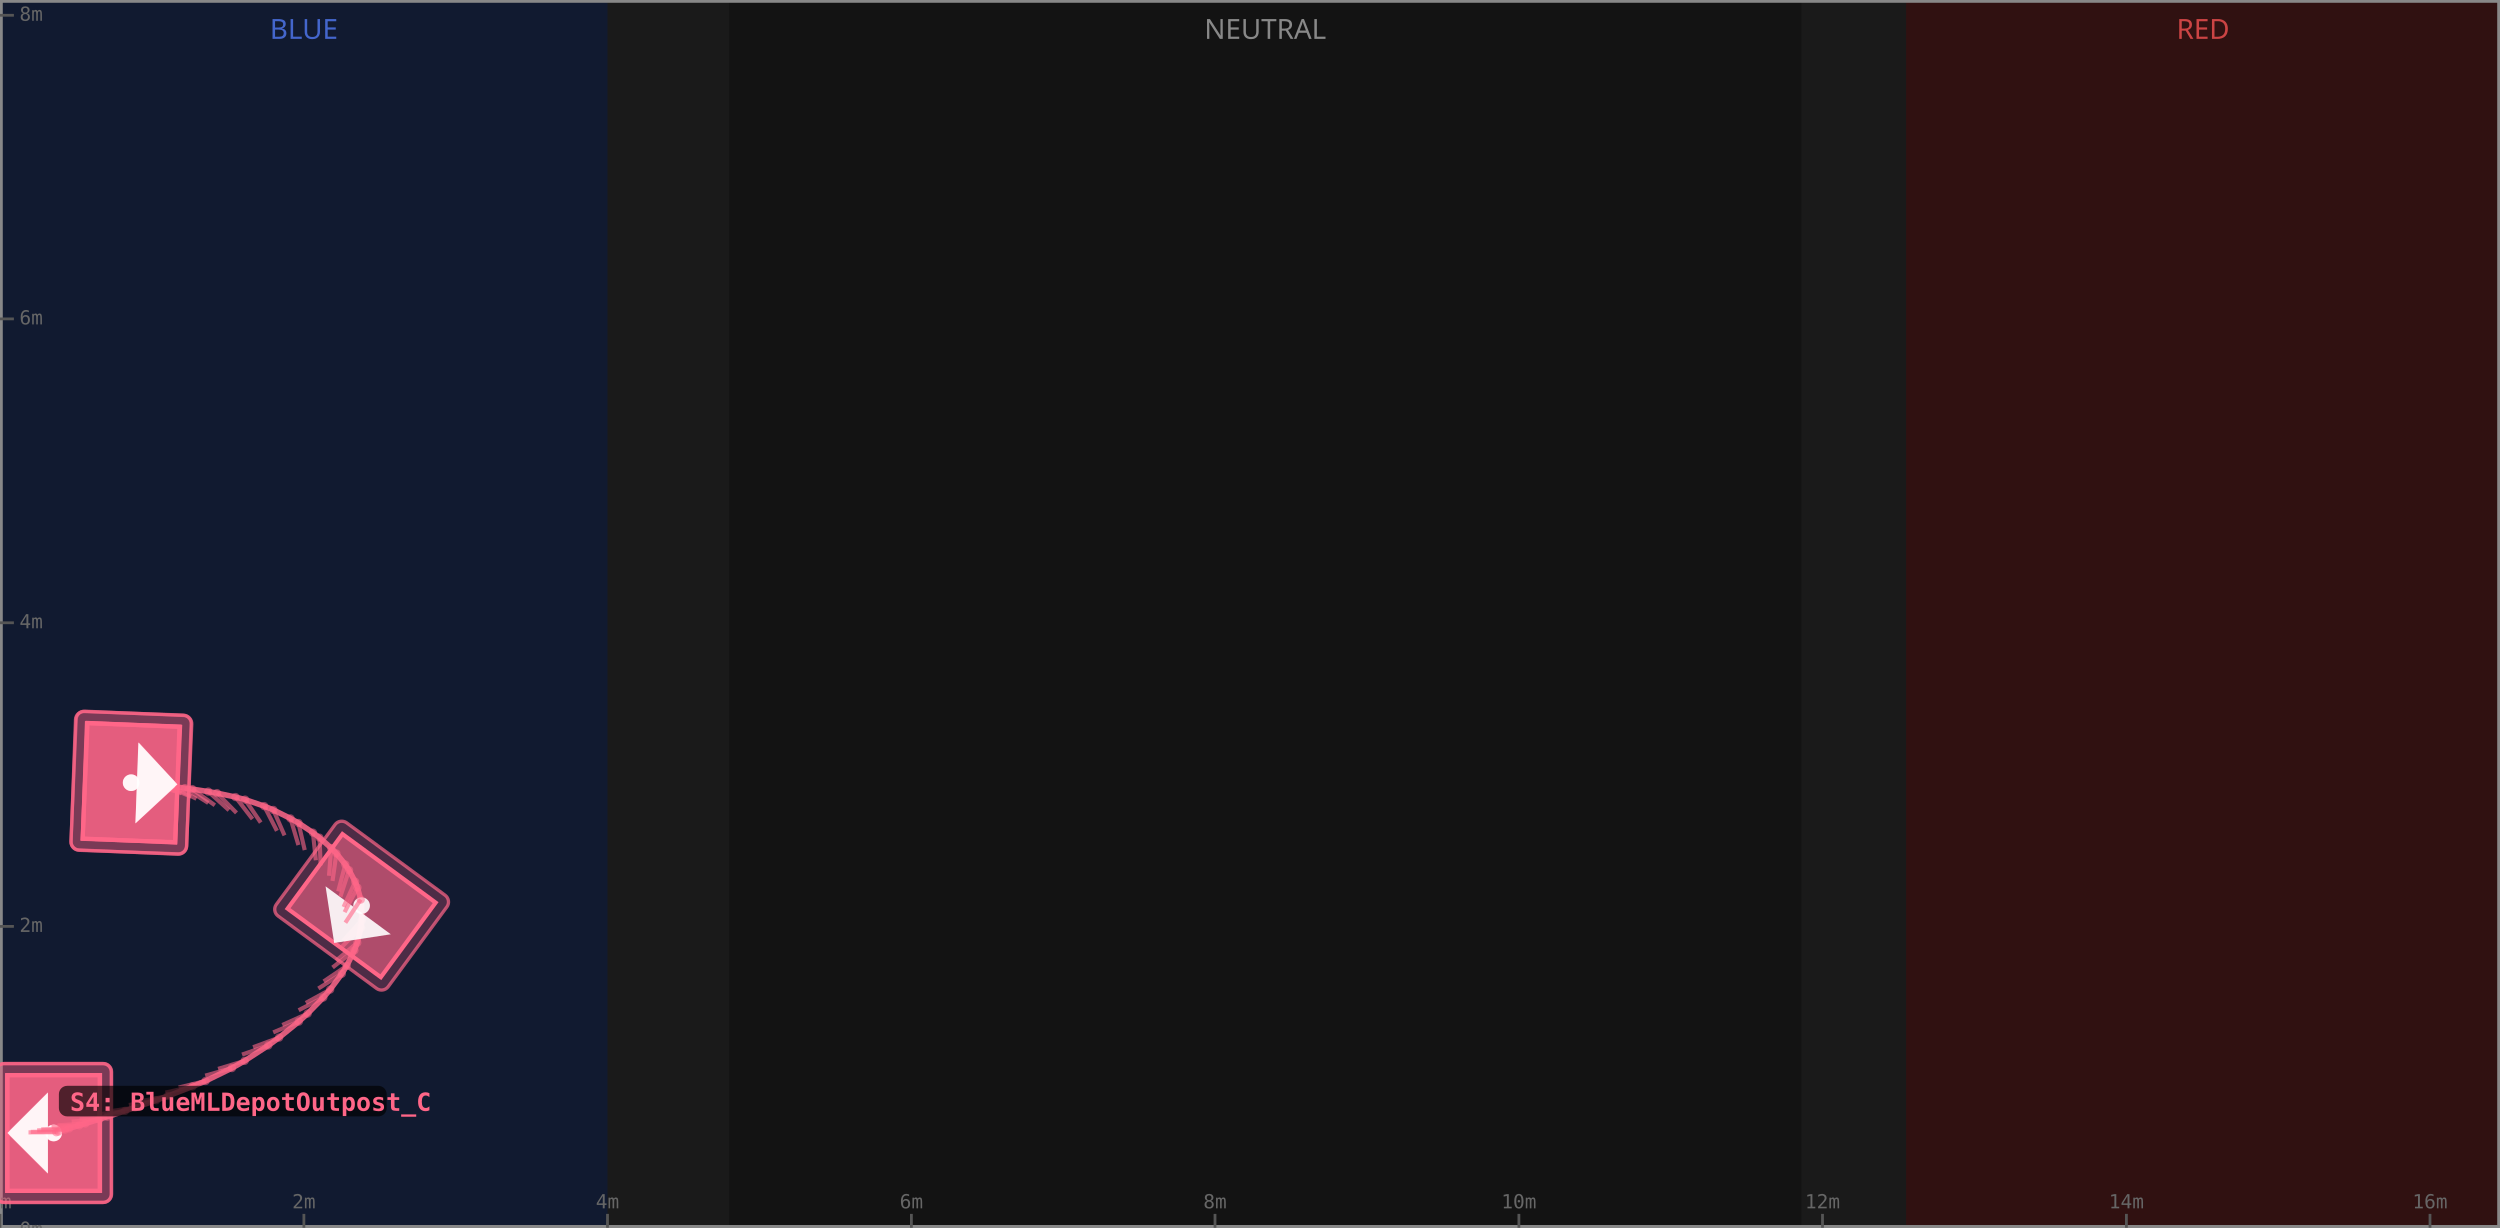
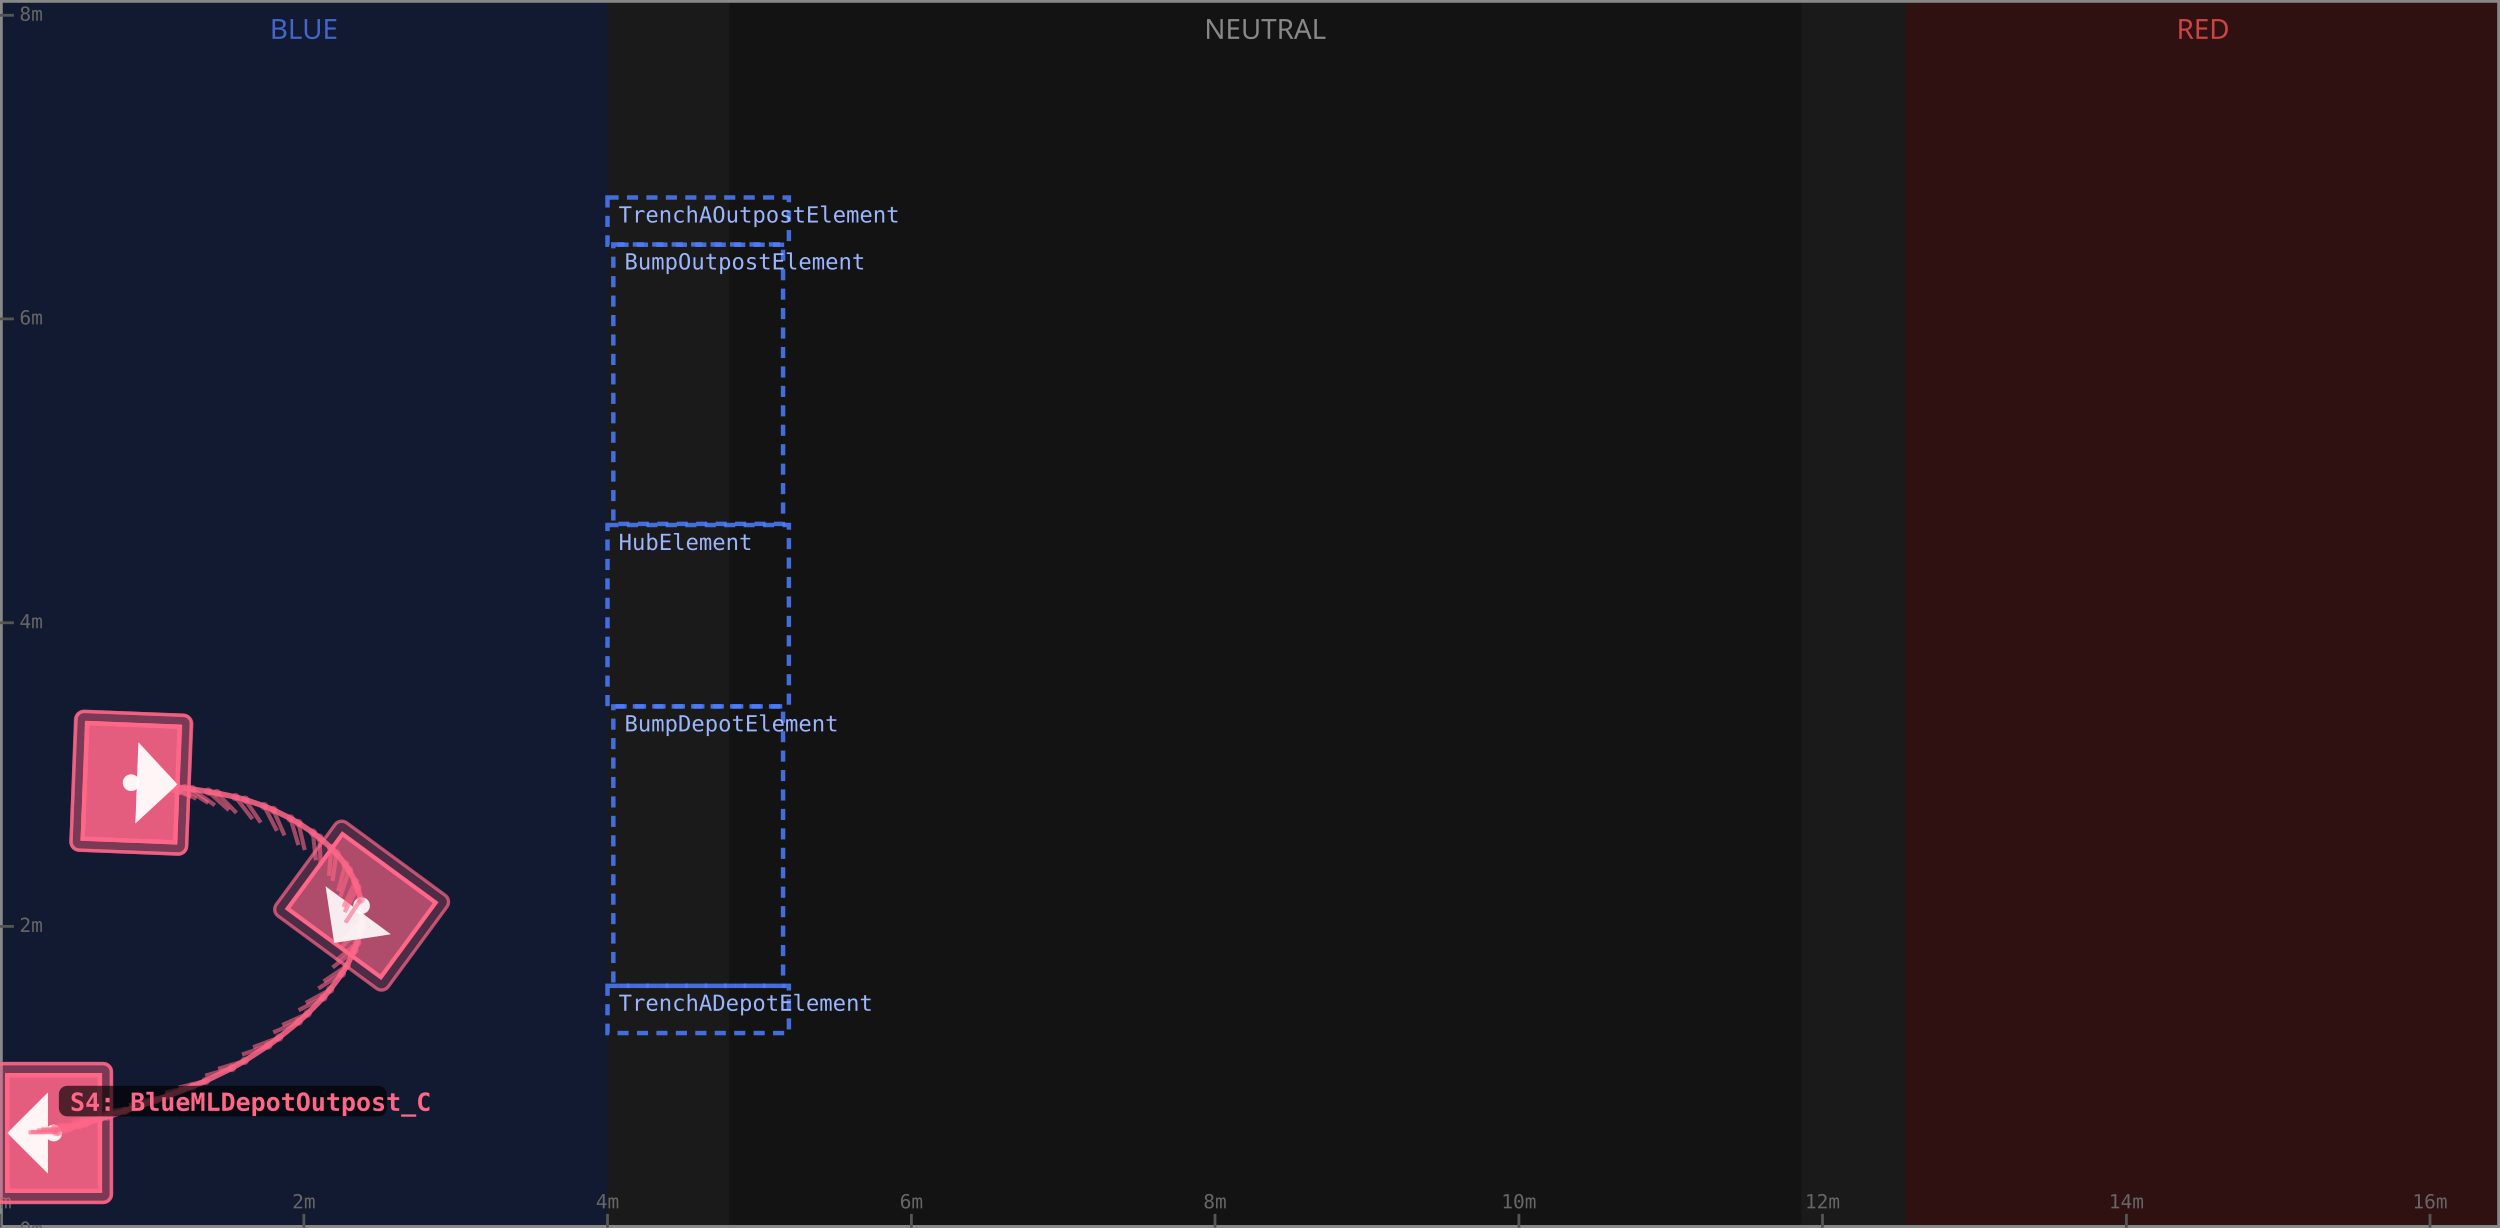
<svg xmlns="http://www.w3.org/2000/svg" width="900" height="442" viewBox="0 0 900 442">
  <rect x="0" y="0" width="900" height="442" fill="#1a1a1a" />
  <rect x="0" y="0" width="218.7" height="442" fill="#0d1a3a" fill-opacity="0.7" />
  <text x="109.4" y="14" text-anchor="middle" font-size="10" fill="#4466cc" font-family="sans-serif">BLUE</text>
  <rect x="262.5" y="0" width="386.0" height="442" fill="#111111" fill-opacity="0.7" />
  <text x="455.5" y="14" text-anchor="middle" font-size="10" fill="#888" font-family="sans-serif">NEUTRAL</text>
  <rect x="686.2" y="0" width="213.8" height="442" fill="#3a0d0d" fill-opacity="0.7" />
  <text x="793.1" y="14" text-anchor="middle" font-size="10" fill="#cc4444" font-family="sans-serif">RED</text>
  <rect x="0" y="0" width="900" height="442" fill="none" stroke="#888" stroke-width="2" />
  <line x1="0.0" y1="442" x2="0.0" y2="437" stroke="#555" stroke-width="1" />
  <text x="0.0" y="435" text-anchor="middle" font-size="7" fill="#666" font-family="monospace">0m</text>
  <line x1="109.4" y1="442" x2="109.4" y2="437" stroke="#555" stroke-width="1" />
  <text x="109.4" y="435" text-anchor="middle" font-size="7" fill="#666" font-family="monospace">2m</text>
  <line x1="218.7" y1="442" x2="218.7" y2="437" stroke="#555" stroke-width="1" />
  <text x="218.7" y="435" text-anchor="middle" font-size="7" fill="#666" font-family="monospace">4m</text>
  <line x1="328.1" y1="442" x2="328.1" y2="437" stroke="#555" stroke-width="1" />
  <text x="328.1" y="435" text-anchor="middle" font-size="7" fill="#666" font-family="monospace">6m</text>
  <line x1="437.4" y1="442" x2="437.4" y2="437" stroke="#555" stroke-width="1" />
  <text x="437.4" y="435" text-anchor="middle" font-size="7" fill="#666" font-family="monospace">8m</text>
  <line x1="546.8" y1="442" x2="546.8" y2="437" stroke="#555" stroke-width="1" />
  <text x="546.8" y="435" text-anchor="middle" font-size="7" fill="#666" font-family="monospace">10m</text>
  <line x1="656.1" y1="442" x2="656.1" y2="437" stroke="#555" stroke-width="1" />
  <text x="656.1" y="435" text-anchor="middle" font-size="7" fill="#666" font-family="monospace">12m</text>
  <line x1="765.5" y1="442" x2="765.5" y2="437" stroke="#555" stroke-width="1" />
  <text x="765.5" y="435" text-anchor="middle" font-size="7" fill="#666" font-family="monospace">14m</text>
  <line x1="874.8" y1="442" x2="874.8" y2="437" stroke="#555" stroke-width="1" />
  <text x="874.8" y="435" text-anchor="middle" font-size="7" fill="#666" font-family="monospace">16m</text>
  <line x1="0" y1="442.9" x2="5" y2="442.9" stroke="#555" stroke-width="1" />
  <text x="7" y="442.9" dominant-baseline="middle" font-size="7" fill="#666" font-family="monospace">0m</text>
  <line x1="0" y1="333.5" x2="5" y2="333.5" stroke="#555" stroke-width="1" />
  <text x="7" y="333.5" dominant-baseline="middle" font-size="7" fill="#666" font-family="monospace">2m</text>
  <line x1="0" y1="224.2" x2="5" y2="224.2" stroke="#555" stroke-width="1" />
  <text x="7" y="224.2" dominant-baseline="middle" font-size="7" fill="#666" font-family="monospace">4m</text>
  <line x1="0" y1="114.8" x2="5" y2="114.8" stroke="#555" stroke-width="1" />
  <text x="7" y="114.8" dominant-baseline="middle" font-size="7" fill="#666" font-family="monospace">6m</text>
  <line x1="0" y1="5.5" x2="5" y2="5.5" stroke="#555" stroke-width="1" />
  <text x="7" y="5.5" dominant-baseline="middle" font-size="7" fill="#666" font-family="monospace">8m</text>
+   <rect x="220.8" y="254.3" width="61.1" height="100.6" fill="none" stroke="#4d7dff" stroke-width="1.6" stroke-dasharray="4 3" stroke-opacity="0.85" />
+   <text x="224.8" y="263.3" text-anchor="start" font-size="8" fill="#9bb6ff" font-family="monospace">BumpDepotElement</text>
+   <rect x="220.8" y="88.0" width="61.1" height="100.6" fill="none" stroke="#4d7dff" stroke-width="1.6" stroke-dasharray="4 3" stroke-opacity="0.85" />
+   <text x="224.8" y="97.0" text-anchor="start" font-size="8" fill="#9bb6ff" font-family="monospace">BumpOutpostElement</text>
+   <rect x="218.7" y="189.0" width="65.3" height="65.3" fill="none" stroke="#4d7dff" stroke-width="1.6" stroke-dasharray="4 3" stroke-opacity="0.85" />
+   <text x="222.7" y="198.0" text-anchor="start" font-size="8" fill="#9bb6ff" font-family="monospace">HubElement</text>
+   <rect x="218.7" y="354.9" width="65.3" height="17.0" fill="none" stroke="#4d7dff" stroke-width="1.6" stroke-dasharray="4 3" stroke-opacity="0.85" />
+   <text x="222.7" y="363.9" text-anchor="start" font-size="8" fill="#9bb6ff" font-family="monospace">TrenchADepotElement</text>
+   <rect x="218.7" y="71.1" width="65.3" height="17.0" fill="none" stroke="#4d7dff" stroke-width="1.6" stroke-dasharray="4 3" stroke-opacity="0.85" />
+   <text x="222.7" y="80.1" text-anchor="start" font-size="8" fill="#9bb6ff" font-family="monospace">TrenchAOutpostElement</text>
  <polyline points="19.22,407.90 19.34,407.87 20.26,407.60 21.07,407.37 23.37,406.69 24.86,406.25 28.54,405.14 30.72,404.48 35.77,402.91 38.63,402.00 45.02,399.92 48.54,398.75 56.25,396.08 60.41,394.57 69.32,391.13 74.02,389.15 83.50,384.51 88.08,381.90 96.58,376.37 100.48,373.53 107.57,367.78 110.75,364.89 116.40,359.11 118.86,356.24 123.07,350.54 124.81,347.72 127.59,342.13 128.62,339.38 129.96,333.95 130.27,331.28 130.18,326.03 129.86,323.84 128.69,319.52 127.85,317.41 125.66,313.25 124.31,311.22 121.10,307.24 119.24,305.31 115.02,301.56 112.66,299.75 107.44,296.28 104.58,294.64 98.41,291.58 95.12,290.20 88.24,287.86 84.78,286.94 78.12,285.52 74.99,284.97 69.20,284.08 66.54,283.72 61.74,283.14 59.60,282.90 55.82,282.51 54.18,282.35 51.43,282.10 50.31,282.01 48.58,281.87 47.98,281.83 47.29,281.78 47.20,281.77" fill="none" stroke="#ff6688" stroke-width="2" stroke-opacity="0.85" stroke-linejoin="round" stroke-linecap="round" />
  <g id="pose2000" transform="translate(19.22,407.90) rotate(-180.00)">
    <rect x="-20.83" y="-25.00" width="41.66" height="50.00" rx="3" fill="#ff6688" fill-opacity="0.25" stroke="#ff6688" stroke-width="1.2" stroke-opacity="0.7" />
    <rect x="-16.67" y="-20.83" width="33.33" height="41.66" fill="#ff6688" fill-opacity="0.55" stroke="#ff6688" stroke-width="1.5" />
    <polygon points="16.67,0 2.08,14.58 2.08,-14.58" fill="#ffffff" fill-opacity="0.9" />
    <circle cx="0" cy="0" r="3" fill="#ffffff" fill-opacity="0.9" />
  </g>
  <g id="pose2001" transform="translate(19.34,407.87) rotate(-180.00)">
    <rect x="-20.83" y="-25.00" width="41.66" height="50.00" rx="3" fill="#ff6688" fill-opacity="0.25" stroke="#ff6688" stroke-width="1.2" stroke-opacity="0.7" />
    <rect x="-16.67" y="-20.83" width="33.33" height="41.66" fill="#ff6688" fill-opacity="0.55" stroke="#ff6688" stroke-width="1.5" />
    <polygon points="16.67,0 2.08,14.58 2.08,-14.58" fill="#ffffff" fill-opacity="0.9" />
    <circle cx="0" cy="0" r="3" fill="#ffffff" fill-opacity="0.9" />
  </g>
  <g id="pose2002" transform="translate(20.26,407.60) rotate(179.70)">
    <line x1="0" y1="0" x2="10.00" y2="0" stroke="#ff6688" stroke-width="1.5" stroke-opacity="0.6" />
    <circle cx="0" cy="0" r="1.5" fill="#ff6688" fill-opacity="0.5" />
  </g>
  <g id="pose2003" transform="translate(21.07,407.37) rotate(179.41)">
    <line x1="0" y1="0" x2="10.00" y2="0" stroke="#ff6688" stroke-width="1.5" stroke-opacity="0.6" />
    <circle cx="0" cy="0" r="1.5" fill="#ff6688" fill-opacity="0.5" />
  </g>
  <g id="pose2004" transform="translate(23.37,406.69) rotate(178.63)">
    <line x1="0" y1="0" x2="10.00" y2="0" stroke="#ff6688" stroke-width="1.5" stroke-opacity="0.6" />
    <circle cx="0" cy="0" r="1.5" fill="#ff6688" fill-opacity="0.5" />
  </g>
  <g id="pose2005" transform="translate(24.86,406.25) rotate(178.14)">
    <line x1="0" y1="0" x2="10.00" y2="0" stroke="#ff6688" stroke-width="1.5" stroke-opacity="0.6" />
    <circle cx="0" cy="0" r="1.5" fill="#ff6688" fill-opacity="0.5" />
  </g>
  <g id="pose2006" transform="translate(28.54,405.14) rotate(177.01)">
    <line x1="0" y1="0" x2="10.00" y2="0" stroke="#ff6688" stroke-width="1.5" stroke-opacity="0.6" />
    <circle cx="0" cy="0" r="1.5" fill="#ff6688" fill-opacity="0.5" />
  </g>
  <g id="pose2007" transform="translate(30.72,404.48) rotate(176.37)">
    <line x1="0" y1="0" x2="10.00" y2="0" stroke="#ff6688" stroke-width="1.5" stroke-opacity="0.6" />
    <circle cx="0" cy="0" r="1.5" fill="#ff6688" fill-opacity="0.5" />
  </g>
  <g id="pose2008" transform="translate(35.77,402.91) rotate(174.98)">
    <line x1="0" y1="0" x2="10.00" y2="0" stroke="#ff6688" stroke-width="1.5" stroke-opacity="0.6" />
    <circle cx="0" cy="0" r="1.5" fill="#ff6688" fill-opacity="0.5" />
  </g>
  <g id="pose2009" transform="translate(38.63,402.00) rotate(174.24)">
    <line x1="0" y1="0" x2="10.00" y2="0" stroke="#ff6688" stroke-width="1.5" stroke-opacity="0.6" />
    <circle cx="0" cy="0" r="1.5" fill="#ff6688" fill-opacity="0.5" />
  </g>
  <g id="pose2010" transform="translate(45.02,399.92) rotate(172.65)">
    <line x1="0" y1="0" x2="10.00" y2="0" stroke="#ff6688" stroke-width="1.5" stroke-opacity="0.6" />
    <circle cx="0" cy="0" r="1.5" fill="#ff6688" fill-opacity="0.5" />
  </g>
  <g id="pose2011" transform="translate(48.54,398.75) rotate(171.82)">
    <line x1="0" y1="0" x2="10.00" y2="0" stroke="#ff6688" stroke-width="1.5" stroke-opacity="0.6" />
    <circle cx="0" cy="0" r="1.5" fill="#ff6688" fill-opacity="0.5" />
  </g>
  <g id="pose2012" transform="translate(56.25,396.08) rotate(170.08)">
    <line x1="0" y1="0" x2="10.00" y2="0" stroke="#ff6688" stroke-width="1.5" stroke-opacity="0.6" />
    <circle cx="0" cy="0" r="1.5" fill="#ff6688" fill-opacity="0.5" />
  </g>
  <g id="pose2013" transform="translate(60.41,394.57) rotate(169.17)">
    <line x1="0" y1="0" x2="10.00" y2="0" stroke="#ff6688" stroke-width="1.5" stroke-opacity="0.6" />
    <circle cx="0" cy="0" r="1.5" fill="#ff6688" fill-opacity="0.5" />
  </g>
  <g id="pose2014" transform="translate(69.32,391.13) rotate(167.28)">
    <line x1="0" y1="0" x2="10.00" y2="0" stroke="#ff6688" stroke-width="1.5" stroke-opacity="0.6" />
    <circle cx="0" cy="0" r="1.5" fill="#ff6688" fill-opacity="0.5" />
  </g>
  <g id="pose2015" transform="translate(74.02,389.15) rotate(166.27)">
    <line x1="0" y1="0" x2="10.00" y2="0" stroke="#ff6688" stroke-width="1.5" stroke-opacity="0.6" />
    <circle cx="0" cy="0" r="1.5" fill="#ff6688" fill-opacity="0.5" />
  </g>
  <g id="pose2016" transform="translate(83.50,384.51) rotate(164.20)">
    <line x1="0" y1="0" x2="10.00" y2="0" stroke="#ff6688" stroke-width="1.5" stroke-opacity="0.6" />
    <circle cx="0" cy="0" r="1.5" fill="#ff6688" fill-opacity="0.5" />
  </g>
  <g id="pose2017" transform="translate(88.08,381.90) rotate(163.12)">
    <line x1="0" y1="0" x2="10.00" y2="0" stroke="#ff6688" stroke-width="1.5" stroke-opacity="0.6" />
    <circle cx="0" cy="0" r="1.5" fill="#ff6688" fill-opacity="0.5" />
  </g>
  <g id="pose2018" transform="translate(96.58,376.37) rotate(160.86)">
    <line x1="0" y1="0" x2="10.00" y2="0" stroke="#ff6688" stroke-width="1.5" stroke-opacity="0.6" />
    <circle cx="0" cy="0" r="1.5" fill="#ff6688" fill-opacity="0.5" />
  </g>
  <g id="pose2019" transform="translate(100.48,373.53) rotate(159.67)">
    <line x1="0" y1="0" x2="10.00" y2="0" stroke="#ff6688" stroke-width="1.5" stroke-opacity="0.6" />
    <circle cx="0" cy="0" r="1.5" fill="#ff6688" fill-opacity="0.5" />
  </g>
  <g id="pose2020" transform="translate(107.57,367.78) rotate(157.13)">
    <line x1="0" y1="0" x2="10.00" y2="0" stroke="#ff6688" stroke-width="1.5" stroke-opacity="0.6" />
    <circle cx="0" cy="0" r="1.5" fill="#ff6688" fill-opacity="0.5" />
  </g>
  <g id="pose2021" transform="translate(110.75,364.89) rotate(155.77)">
    <line x1="0" y1="0" x2="10.00" y2="0" stroke="#ff6688" stroke-width="1.5" stroke-opacity="0.6" />
    <circle cx="0" cy="0" r="1.5" fill="#ff6688" fill-opacity="0.5" />
  </g>
  <g id="pose2022" transform="translate(116.40,359.11) rotate(152.84)">
    <line x1="0" y1="0" x2="10.00" y2="0" stroke="#ff6688" stroke-width="1.5" stroke-opacity="0.6" />
    <circle cx="0" cy="0" r="1.5" fill="#ff6688" fill-opacity="0.5" />
  </g>
  <g id="pose2023" transform="translate(118.86,356.24) rotate(151.27)">
    <line x1="0" y1="0" x2="10.00" y2="0" stroke="#ff6688" stroke-width="1.5" stroke-opacity="0.6" />
    <circle cx="0" cy="0" r="1.5" fill="#ff6688" fill-opacity="0.5" />
  </g>
  <g id="pose2024" transform="translate(123.07,350.54) rotate(147.85)">
    <line x1="0" y1="0" x2="10.00" y2="0" stroke="#ff6688" stroke-width="1.5" stroke-opacity="0.6" />
    <circle cx="0" cy="0" r="1.5" fill="#ff6688" fill-opacity="0.5" />
  </g>
  <g id="pose2025" transform="translate(124.81,347.72) rotate(146.00)">
    <line x1="0" y1="0" x2="10.00" y2="0" stroke="#ff6688" stroke-width="1.5" stroke-opacity="0.6" />
    <circle cx="0" cy="0" r="1.5" fill="#ff6688" fill-opacity="0.5" />
  </g>
  <g id="pose2026" transform="translate(127.59,342.13) rotate(141.95)">
    <line x1="0" y1="0" x2="10.00" y2="0" stroke="#ff6688" stroke-width="1.5" stroke-opacity="0.6" />
    <circle cx="0" cy="0" r="1.5" fill="#ff6688" fill-opacity="0.5" />
  </g>
  <g id="pose2027" transform="translate(128.62,339.38) rotate(139.74)">
    <line x1="0" y1="0" x2="10.00" y2="0" stroke="#ff6688" stroke-width="1.5" stroke-opacity="0.6" />
    <circle cx="0" cy="0" r="1.5" fill="#ff6688" fill-opacity="0.5" />
  </g>
  <g id="pose2028" transform="translate(129.96,333.95) rotate(134.89)">
    <line x1="0" y1="0" x2="10.00" y2="0" stroke="#ff6688" stroke-width="1.5" stroke-opacity="0.6" />
    <circle cx="0" cy="0" r="1.5" fill="#ff6688" fill-opacity="0.5" />
  </g>
  <g id="pose2029" transform="translate(130.27,331.28) rotate(132.22)">
    <line x1="0" y1="0" x2="10.00" y2="0" stroke="#ff6688" stroke-width="1.5" stroke-opacity="0.6" />
    <circle cx="0" cy="0" r="1.5" fill="#ff6688" fill-opacity="0.5" />
  </g>
  <g id="pose2030" transform="translate(130.18,326.03) rotate(126.33)">
    <rect x="-20.83" y="-25.00" width="41.66" height="50.00" rx="3" fill="#ff6688" fill-opacity="0.25" stroke="#ff6688" stroke-width="1.2" stroke-opacity="0.7" />
    <rect x="-16.67" y="-20.83" width="33.33" height="41.66" fill="#ff6688" fill-opacity="0.55" stroke="#ff6688" stroke-width="1.5" />
    <polygon points="16.67,0 2.08,14.58 2.08,-14.58" fill="#ffffff" fill-opacity="0.9" />
    <circle cx="0" cy="0" r="3" fill="#ffffff" fill-opacity="0.9" />
  </g>
  <g id="pose2031" transform="translate(129.86,323.84) rotate(123.56)">
    <line x1="0" y1="0" x2="10.00" y2="0" stroke="#ff6688" stroke-width="1.5" stroke-opacity="0.6" />
    <circle cx="0" cy="0" r="1.5" fill="#ff6688" fill-opacity="0.5" />
  </g>
  <g id="pose2032" transform="translate(128.69,319.52) rotate(117.66)">
    <line x1="0" y1="0" x2="10.00" y2="0" stroke="#ff6688" stroke-width="1.5" stroke-opacity="0.6" />
    <circle cx="0" cy="0" r="1.5" fill="#ff6688" fill-opacity="0.5" />
  </g>
  <g id="pose2033" transform="translate(127.85,317.41) rotate(114.57)">
    <line x1="0" y1="0" x2="10.00" y2="0" stroke="#ff6688" stroke-width="1.5" stroke-opacity="0.6" />
    <circle cx="0" cy="0" r="1.5" fill="#ff6688" fill-opacity="0.5" />
  </g>
  <g id="pose2034" transform="translate(125.66,313.25) rotate(108.13)">
    <line x1="0" y1="0" x2="10.00" y2="0" stroke="#ff6688" stroke-width="1.5" stroke-opacity="0.6" />
    <circle cx="0" cy="0" r="1.5" fill="#ff6688" fill-opacity="0.5" />
  </g>
  <g id="pose2035" transform="translate(124.31,311.22) rotate(104.81)">
    <line x1="0" y1="0" x2="10.00" y2="0" stroke="#ff6688" stroke-width="1.5" stroke-opacity="0.6" />
    <circle cx="0" cy="0" r="1.5" fill="#ff6688" fill-opacity="0.5" />
  </g>
  <g id="pose2036" transform="translate(121.10,307.24) rotate(98.02)">
    <line x1="0" y1="0" x2="10.00" y2="0" stroke="#ff6688" stroke-width="1.5" stroke-opacity="0.6" />
    <circle cx="0" cy="0" r="1.5" fill="#ff6688" fill-opacity="0.5" />
  </g>
  <g id="pose2037" transform="translate(119.24,305.31) rotate(94.56)">
    <line x1="0" y1="0" x2="10.00" y2="0" stroke="#ff6688" stroke-width="1.5" stroke-opacity="0.6" />
    <circle cx="0" cy="0" r="1.5" fill="#ff6688" fill-opacity="0.5" />
  </g>
  <g id="pose2038" transform="translate(115.02,301.56) rotate(87.57)">
    <line x1="0" y1="0" x2="10.00" y2="0" stroke="#ff6688" stroke-width="1.5" stroke-opacity="0.6" />
    <circle cx="0" cy="0" r="1.5" fill="#ff6688" fill-opacity="0.5" />
  </g>
  <g id="pose2039" transform="translate(112.66,299.75) rotate(84.04)">
    <line x1="0" y1="0" x2="10.00" y2="0" stroke="#ff6688" stroke-width="1.5" stroke-opacity="0.6" />
    <circle cx="0" cy="0" r="1.5" fill="#ff6688" fill-opacity="0.5" />
  </g>
  <g id="pose2040" transform="translate(107.44,296.28) rotate(76.96)">
    <line x1="0" y1="0" x2="10.00" y2="0" stroke="#ff6688" stroke-width="1.5" stroke-opacity="0.6" />
    <circle cx="0" cy="0" r="1.5" fill="#ff6688" fill-opacity="0.5" />
  </g>
  <g id="pose2041" transform="translate(104.58,294.64) rotate(73.41)">
    <line x1="0" y1="0" x2="10.00" y2="0" stroke="#ff6688" stroke-width="1.5" stroke-opacity="0.6" />
    <circle cx="0" cy="0" r="1.5" fill="#ff6688" fill-opacity="0.5" />
  </g>
  <g id="pose2042" transform="translate(98.41,291.58) rotate(66.34)">
    <line x1="0" y1="0" x2="10.00" y2="0" stroke="#ff6688" stroke-width="1.5" stroke-opacity="0.6" />
    <circle cx="0" cy="0" r="1.5" fill="#ff6688" fill-opacity="0.5" />
  </g>
  <g id="pose2043" transform="translate(95.12,290.20) rotate(62.81)">
    <line x1="0" y1="0" x2="10.00" y2="0" stroke="#ff6688" stroke-width="1.5" stroke-opacity="0.6" />
    <circle cx="0" cy="0" r="1.5" fill="#ff6688" fill-opacity="0.5" />
  </g>
  <g id="pose2044" transform="translate(88.24,287.86) rotate(55.79)">
    <line x1="0" y1="0" x2="10.00" y2="0" stroke="#ff6688" stroke-width="1.5" stroke-opacity="0.6" />
    <circle cx="0" cy="0" r="1.5" fill="#ff6688" fill-opacity="0.5" />
  </g>
  <g id="pose2045" transform="translate(84.78,286.94) rotate(52.32)">
    <line x1="0" y1="0" x2="10.00" y2="0" stroke="#ff6688" stroke-width="1.5" stroke-opacity="0.6" />
    <circle cx="0" cy="0" r="1.5" fill="#ff6688" fill-opacity="0.5" />
  </g>
  <g id="pose2046" transform="translate(78.12,285.52) rotate(45.44)">
    <line x1="0" y1="0" x2="10.00" y2="0" stroke="#ff6688" stroke-width="1.5" stroke-opacity="0.6" />
    <circle cx="0" cy="0" r="1.5" fill="#ff6688" fill-opacity="0.5" />
  </g>
  <g id="pose2047" transform="translate(74.99,284.97) rotate(42.07)">
    <line x1="0" y1="0" x2="10.00" y2="0" stroke="#ff6688" stroke-width="1.5" stroke-opacity="0.6" />
    <circle cx="0" cy="0" r="1.5" fill="#ff6688" fill-opacity="0.5" />
  </g>
  <g id="pose2048" transform="translate(69.20,284.08) rotate(35.51)">
    <line x1="0" y1="0" x2="10.00" y2="0" stroke="#ff6688" stroke-width="1.5" stroke-opacity="0.6" />
    <circle cx="0" cy="0" r="1.5" fill="#ff6688" fill-opacity="0.5" />
  </g>
  <g id="pose2049" transform="translate(66.54,283.72) rotate(32.33)">
    <line x1="0" y1="0" x2="10.00" y2="0" stroke="#ff6688" stroke-width="1.5" stroke-opacity="0.6" />
    <circle cx="0" cy="0" r="1.5" fill="#ff6688" fill-opacity="0.5" />
  </g>
  <g id="pose2050" transform="translate(61.74,283.14) rotate(26.21)">
    <line x1="0" y1="0" x2="10.00" y2="0" stroke="#ff6688" stroke-width="1.5" stroke-opacity="0.6" />
    <circle cx="0" cy="0" r="1.5" fill="#ff6688" fill-opacity="0.5" />
  </g>
  <g id="pose2051" transform="translate(59.60,282.90) rotate(23.31)">
    <line x1="0" y1="0" x2="10.00" y2="0" stroke="#ff6688" stroke-width="1.5" stroke-opacity="0.6" />
    <circle cx="0" cy="0" r="1.5" fill="#ff6688" fill-opacity="0.5" />
  </g>
  <g id="pose2052" transform="translate(55.82,282.51) rotate(17.84)">
    <line x1="0" y1="0" x2="10.00" y2="0" stroke="#ff6688" stroke-width="1.5" stroke-opacity="0.6" />
    <circle cx="0" cy="0" r="1.5" fill="#ff6688" fill-opacity="0.5" />
  </g>
  <g id="pose2053" transform="translate(54.18,282.35) rotate(15.32)">
    <line x1="0" y1="0" x2="10.00" y2="0" stroke="#ff6688" stroke-width="1.5" stroke-opacity="0.6" />
    <circle cx="0" cy="0" r="1.5" fill="#ff6688" fill-opacity="0.5" />
  </g>
  <g id="pose2054" transform="translate(51.43,282.10) rotate(10.76)">
    <line x1="0" y1="0" x2="10.00" y2="0" stroke="#ff6688" stroke-width="1.5" stroke-opacity="0.6" />
    <circle cx="0" cy="0" r="1.5" fill="#ff6688" fill-opacity="0.5" />
  </g>
  <g id="pose2055" transform="translate(50.31,282.01) rotate(8.77)">
    <line x1="0" y1="0" x2="10.00" y2="0" stroke="#ff6688" stroke-width="1.5" stroke-opacity="0.6" />
    <circle cx="0" cy="0" r="1.5" fill="#ff6688" fill-opacity="0.5" />
  </g>
  <g id="pose2056" transform="translate(48.58,281.87) rotate(5.44)">
    <line x1="0" y1="0" x2="10.00" y2="0" stroke="#ff6688" stroke-width="1.5" stroke-opacity="0.6" />
    <circle cx="0" cy="0" r="1.5" fill="#ff6688" fill-opacity="0.5" />
  </g>
  <g id="pose2057" transform="translate(47.98,281.83) rotate(4.15)">
    <line x1="0" y1="0" x2="10.00" y2="0" stroke="#ff6688" stroke-width="1.5" stroke-opacity="0.6" />
    <circle cx="0" cy="0" r="1.5" fill="#ff6688" fill-opacity="0.5" />
  </g>
  <g id="pose2058" transform="translate(47.29,281.78) rotate(2.45)">
    <rect x="-20.83" y="-25.00" width="41.66" height="50.00" rx="3" fill="#ff6688" fill-opacity="0.25" stroke="#ff6688" stroke-width="1.2" stroke-opacity="0.7" />
    <rect x="-16.67" y="-20.83" width="33.33" height="41.66" fill="#ff6688" fill-opacity="0.55" stroke="#ff6688" stroke-width="1.5" />
    <polygon points="16.67,0 2.08,14.58 2.08,-14.58" fill="#ffffff" fill-opacity="0.9" />
    <circle cx="0" cy="0" r="3" fill="#ffffff" fill-opacity="0.9" />
  </g>
  <g id="pose2059" transform="translate(47.20,281.77) rotate(2.08)">
    <rect x="-20.83" y="-25.00" width="41.66" height="50.00" rx="3" fill="#ff6688" fill-opacity="0.25" stroke="#ff6688" stroke-width="1.2" stroke-opacity="0.7" />
    <rect x="-16.67" y="-20.83" width="33.33" height="41.66" fill="#ff6688" fill-opacity="0.55" stroke="#ff6688" stroke-width="1.5" />
    <polygon points="16.67,0 2.08,14.58 2.08,-14.58" fill="#ffffff" fill-opacity="0.9" />
    <circle cx="0" cy="0" r="3" fill="#ffffff" fill-opacity="0.9" />
  </g>
  <rect x="21.2" y="390.9" width="118.0" height="11" rx="3" fill="#000000" fill-opacity="0.65" />
  <text x="25.2" y="399.9" font-size="9" fill="#ff6688" font-family="monospace" font-weight="bold">S4: BlueMLDepotOutpost_C</text>
</svg>
